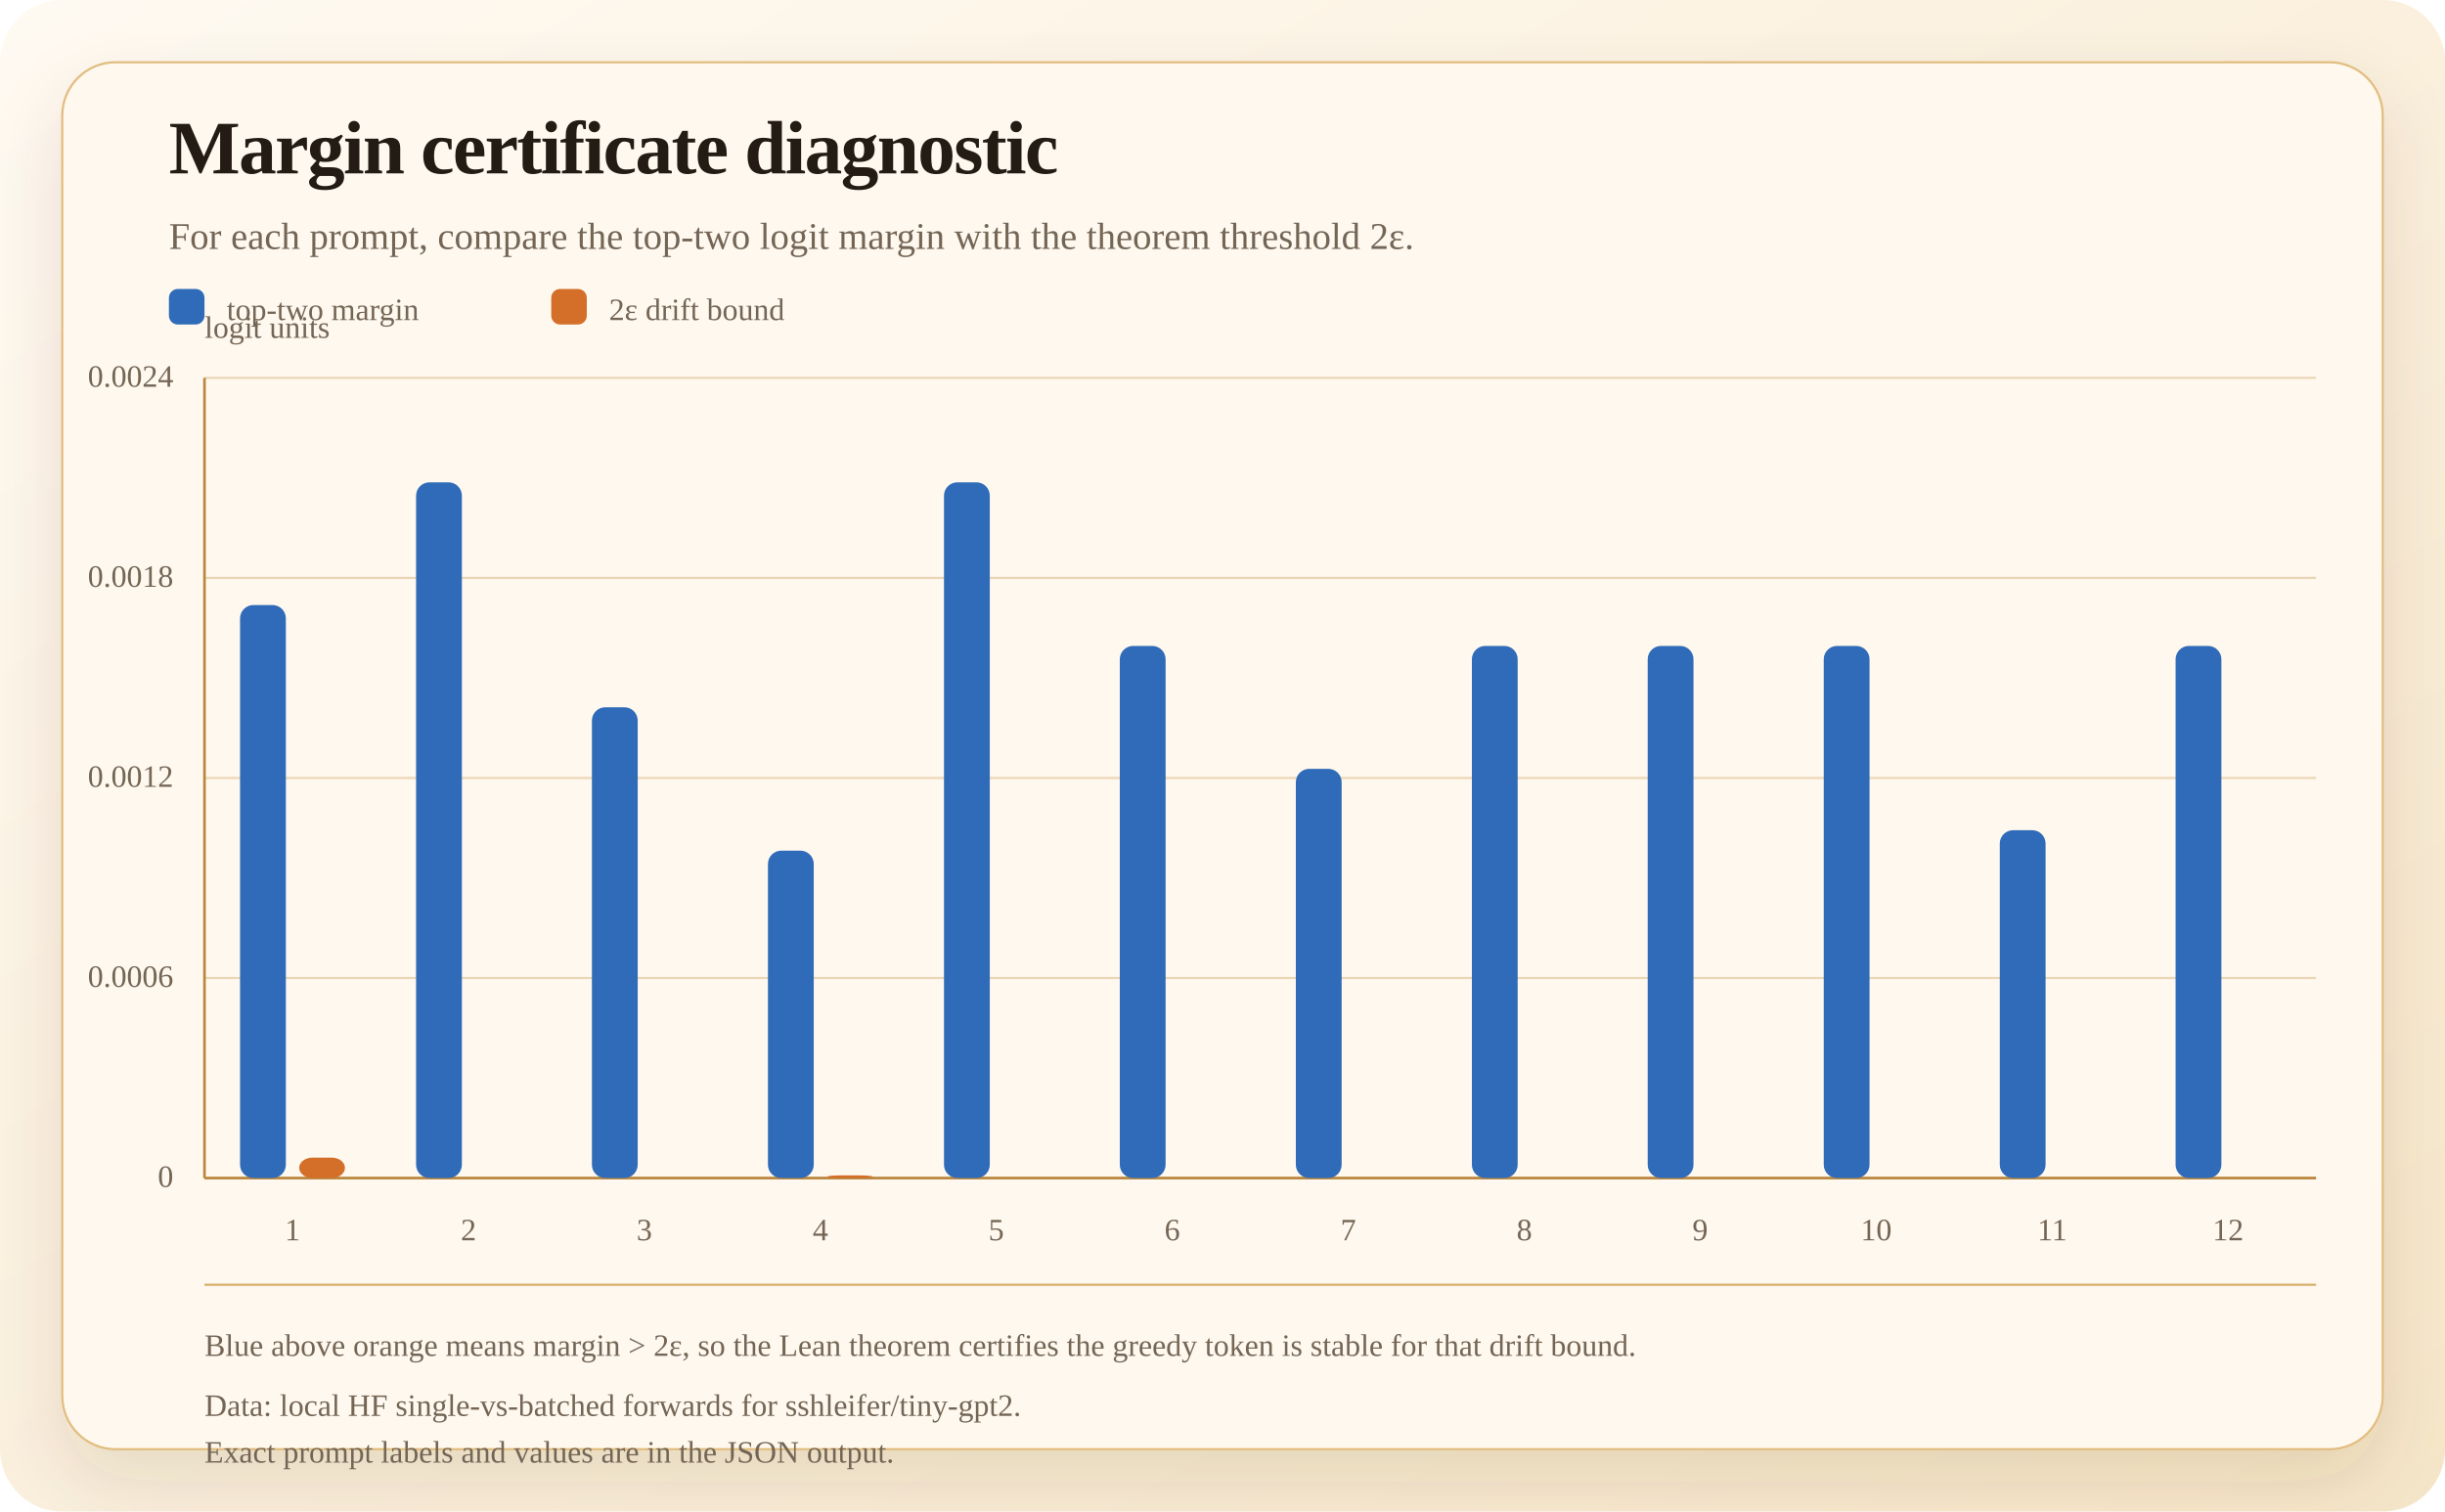
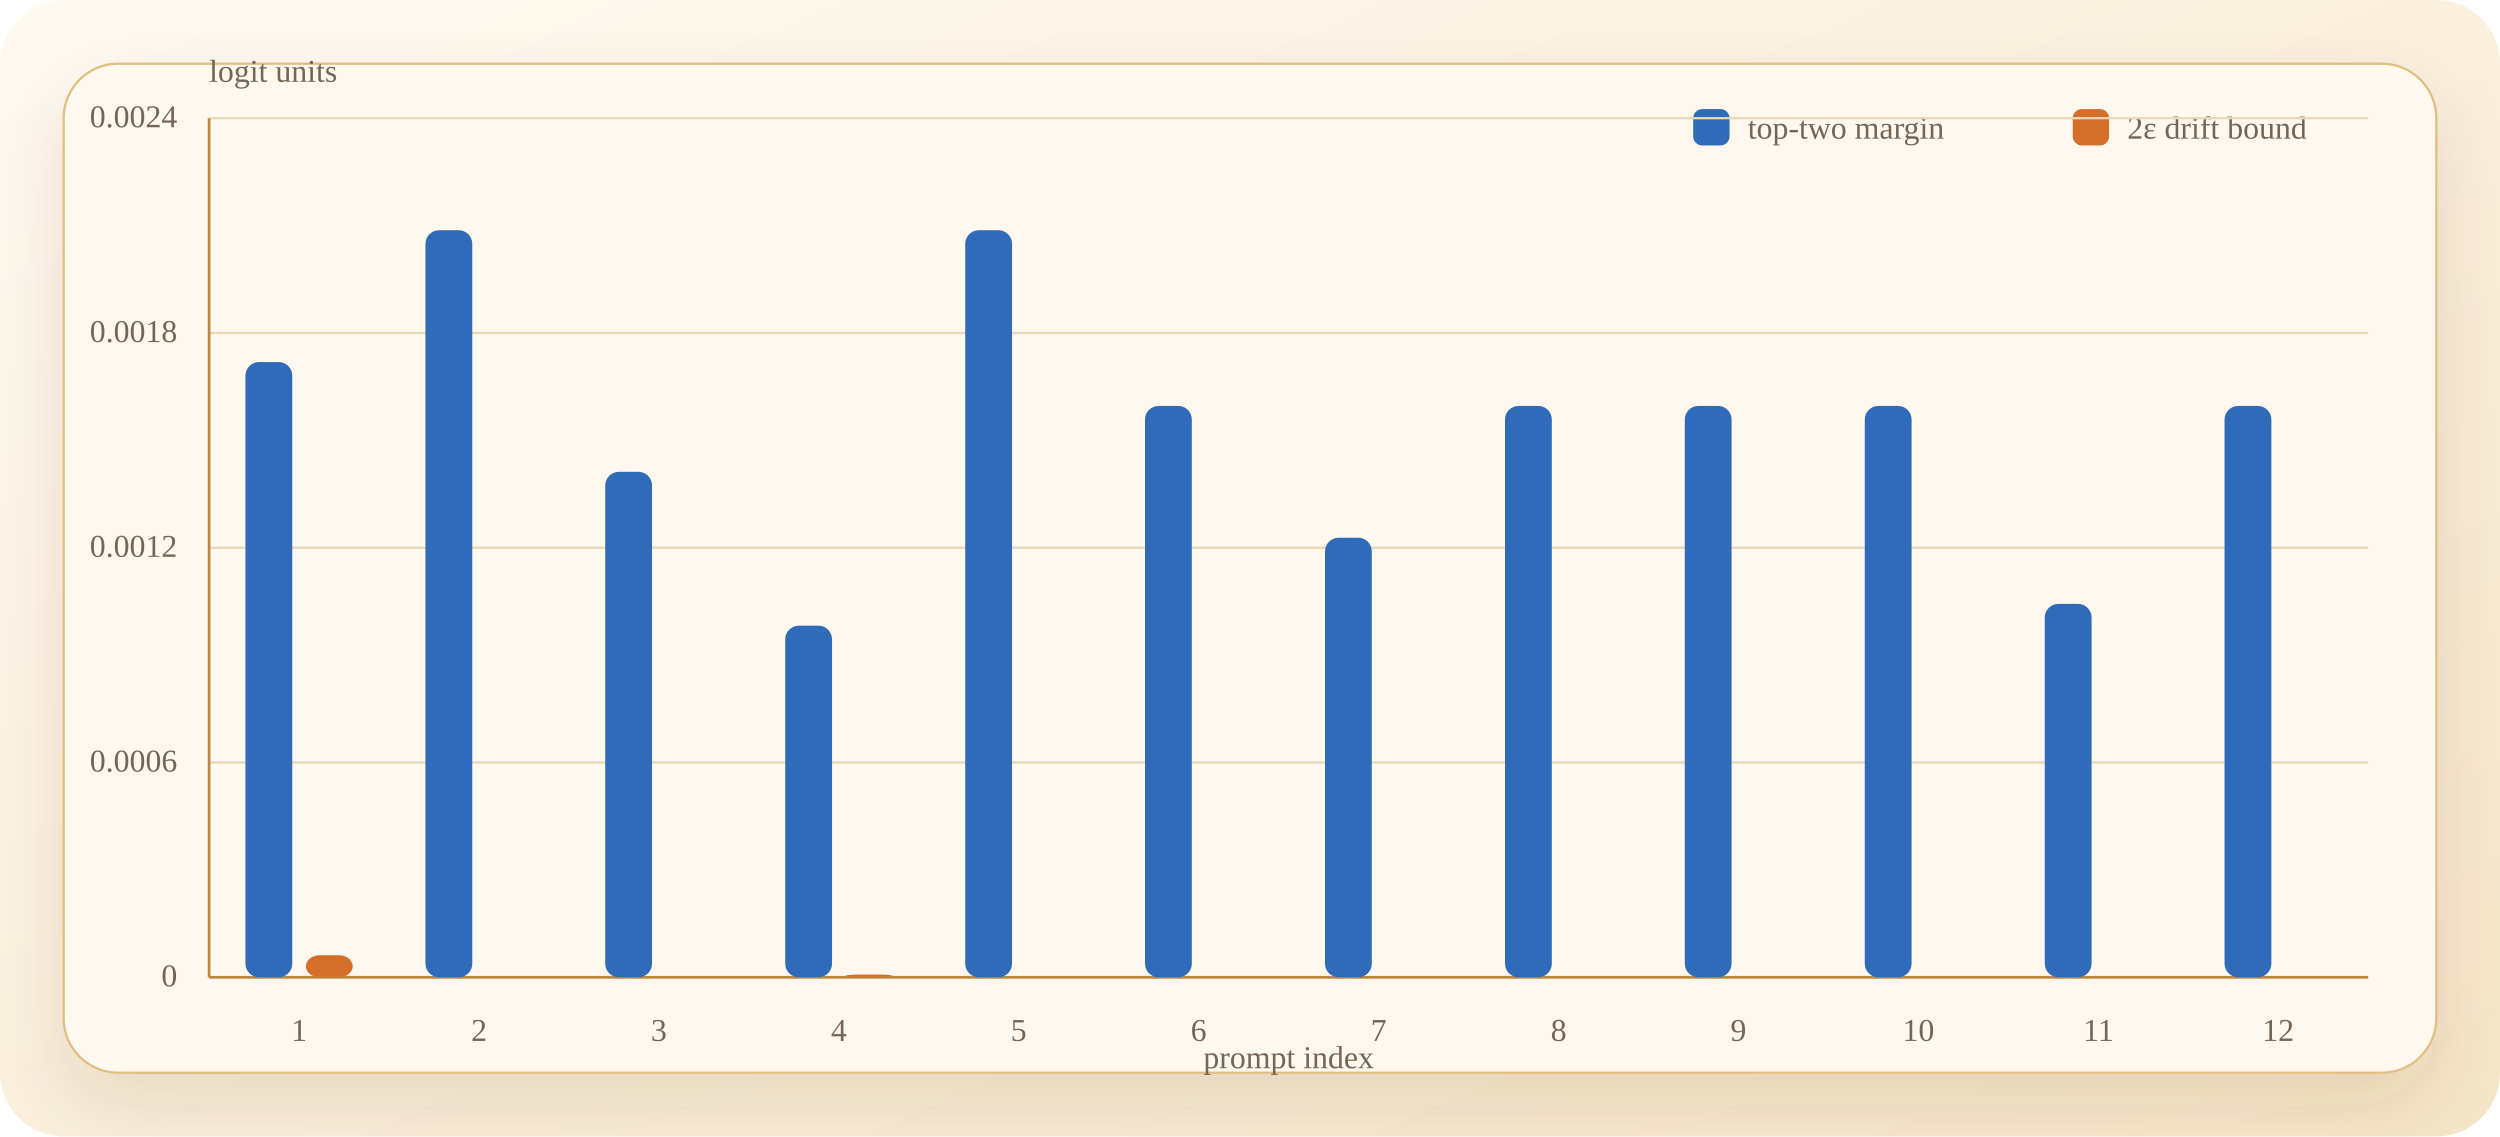
- <svg xmlns="http://www.w3.org/2000/svg" width="1100" height="680" viewBox="0 0 1100 680">
+ <svg xmlns="http://www.w3.org/2000/svg" width="1100" height="500" viewBox="0 0 1100 500">
  <defs>
    <linearGradient id="paper" x1="0" y1="0" x2="1" y2="1">
      <stop offset="0%" stop-color="#fffaf2" />
      <stop offset="100%" stop-color="#f6e6c8" />
    </linearGradient>
    <filter id="softShadow" x="-20%" y="-20%" width="140%" height="140%">
      <feDropShadow dx="0" dy="14" stdDeviation="16" flood-color="#5a3611" flood-opacity=".12" />
    </filter>
  </defs>
  <rect width="100%" height="100%" rx="28" fill="url(#paper)" />
-   <rect x="28" y="28" width="1044" height="624" rx="24" fill="#fff8ee" stroke="#e1bd80" filter="url(#softShadow)" />
-   <style>text{font-family:Source Sans 3,Source Sans Pro,Arial,sans-serif;fill:#241b14}.title{font-size:34px;font-weight:700;letter-spacing:-.02em}.subtitle{font-size:17px;fill:#746656}.small{font-size:14px;fill:#746656}.axis{stroke:#b9873e;stroke-width:1.2}.margin{fill:#2f6bb8}.eps{fill:#d46f2a}.grid{stroke:#ead7b8;stroke-width:1}.rule{stroke:#d9b16d;stroke-width:1}</style>
-   <text x="76" y="78" class="title">Margin certificate diagnostic</text>
-   <text x="76" y="112" class="subtitle">For each prompt, compare the top-two logit margin with the theorem threshold 2ε.</text>
-   <rect x="76" y="130" width="16" height="16" rx="4" class="margin" />
-   <text x="102" y="144" class="small">top-two margin</text>
-   <rect x="248" y="130" width="16" height="16" rx="4" class="eps" />
-   <text x="274" y="144" class="small">2ε drift bound</text>
-   <line x1="92" y1="530.0" x2="1042" y2="530.0" class="grid" />
-   <text x="78" y="534.0" text-anchor="end" class="small">0</text>
-   <line x1="92" y1="440.0" x2="1042" y2="440.0" class="grid" />
-   <text x="78" y="444.0" text-anchor="end" class="small">0.0006</text>
-   <line x1="92" y1="350.0" x2="1042" y2="350.0" class="grid" />
-   <text x="78" y="354.0" text-anchor="end" class="small">0.0012</text>
-   <line x1="92" y1="260.0" x2="1042" y2="260.0" class="grid" />
-   <text x="78" y="264.0" text-anchor="end" class="small">0.0018</text>
-   <line x1="92" y1="170.0" x2="1042" y2="170.0" class="grid" />
-   <text x="78" y="174.0" text-anchor="end" class="small">0.0024</text>
-   <line x1="92" y1="530" x2="1042" y2="530" class="axis" />
-   <line x1="92" y1="170" x2="92" y2="530" class="axis" />
-   <rect x="108.0" y="272.2" width="20.6" height="257.8" rx="6" class="margin" />
-   <rect x="134.6" y="520.8" width="20.6" height="9.2" rx="6" class="eps" />
-   <text x="131.6" y="558" text-anchor="middle" class="small">1</text>
-   <rect x="187.2" y="217.0" width="20.6" height="313.0" rx="6" class="margin" />
-   <rect x="213.8" y="530.0" width="20.6" height="0.0" rx="6" class="eps" />
-   <text x="210.8" y="558" text-anchor="middle" class="small">2</text>
-   <rect x="266.3" y="318.2" width="20.6" height="211.8" rx="6" class="margin" />
-   <rect x="292.9" y="530.0" width="20.6" height="0.0" rx="6" class="eps" />
-   <text x="289.9" y="558" text-anchor="middle" class="small">3</text>
-   <rect x="345.5" y="382.7" width="20.6" height="147.3" rx="6" class="margin" />
-   <rect x="372.1" y="528.8" width="20.6" height="1.2" rx="6" class="eps" />
-   <text x="369.1" y="558" text-anchor="middle" class="small">4</text>
-   <rect x="424.7" y="217.0" width="20.6" height="313.0" rx="6" class="margin" />
-   <rect x="451.2" y="530.0" width="20.6" height="0.0" rx="6" class="eps" />
-   <text x="448.2" y="558" text-anchor="middle" class="small">5</text>
-   <rect x="503.8" y="290.6" width="20.6" height="239.4" rx="6" class="margin" />
-   <rect x="530.4" y="530.0" width="20.6" height="0.0" rx="6" class="eps" />
-   <text x="527.4" y="558" text-anchor="middle" class="small">6</text>
-   <rect x="583.0" y="345.9" width="20.6" height="184.1" rx="6" class="margin" />
-   <rect x="609.6" y="530.0" width="20.6" height="0.0" rx="6" class="eps" />
-   <text x="606.6" y="558" text-anchor="middle" class="small">7</text>
-   <rect x="662.2" y="290.6" width="20.6" height="239.4" rx="6" class="margin" />
-   <rect x="688.8" y="530.0" width="20.6" height="0.0" rx="6" class="eps" />
-   <text x="685.8" y="558" text-anchor="middle" class="small">8</text>
-   <rect x="741.3" y="290.6" width="20.6" height="239.4" rx="6" class="margin" />
-   <rect x="767.9" y="530.0" width="20.6" height="0.0" rx="6" class="eps" />
-   <text x="764.9" y="558" text-anchor="middle" class="small">9</text>
-   <rect x="820.5" y="290.6" width="20.6" height="239.4" rx="6" class="margin" />
-   <rect x="847.1" y="530.0" width="20.6" height="0.0" rx="6" class="eps" />
-   <text x="844.1" y="558" text-anchor="middle" class="small">10</text>
-   <rect x="899.7" y="373.5" width="20.6" height="156.5" rx="6" class="margin" />
-   <rect x="926.3" y="530.0" width="20.6" height="0.0" rx="6" class="eps" />
-   <text x="923.3" y="558" text-anchor="middle" class="small">11</text>
-   <rect x="978.8" y="290.6" width="20.6" height="239.4" rx="6" class="margin" />
-   <rect x="1005.4" y="530.0" width="20.6" height="0.0" rx="6" class="eps" />
-   <text x="1002.4" y="558" text-anchor="middle" class="small">12</text>
-   <text x="92" y="152" class="small">logit units</text>
-   <line x1="92" y1="578" x2="1042" y2="578" class="rule" />
-   <text x="92" y="610" class="small">Blue above orange means margin &gt; 2ε, so the Lean theorem certifies the greedy token is stable for that drift bound.</text>
-   <text x="92" y="637" class="small">Data: local HF single-vs-batched forwards for sshleifer/tiny-gpt2.</text>
-   <text x="92" y="658" class="small">Exact prompt labels and values are in the JSON output.</text>
+   <rect x="28" y="28" width="1044" height="444" rx="24" fill="#fff8ee" stroke="#e1bd80" filter="url(#softShadow)" />
+   <style>text{font-family:Source Sans 3,Source Sans Pro,Arial,sans-serif;fill:#241b14}.small{font-size:14px;fill:#746656}.axis{stroke:#b9873e;stroke-width:1.2}.margin{fill:#2f6bb8}.eps{fill:#d46f2a}.grid{stroke:#ead7b8;stroke-width:1}</style>
+   <rect x="745" y="48" width="16" height="16" rx="4" class="margin" />
+   <text x="769" y="61" class="small">top-two margin</text>
+   <rect x="912" y="48" width="16" height="16" rx="4" class="eps" />
+   <text x="936" y="61" class="small">2ε drift bound</text>
+   <line x1="92" y1="430.0" x2="1042" y2="430.0" class="grid" />
+   <text x="78" y="434.0" text-anchor="end" class="small">0</text>
+   <line x1="92" y1="335.5" x2="1042" y2="335.5" class="grid" />
+   <text x="78" y="339.5" text-anchor="end" class="small">0.0006</text>
+   <line x1="92" y1="241.0" x2="1042" y2="241.0" class="grid" />
+   <text x="78" y="245.0" text-anchor="end" class="small">0.0012</text>
+   <line x1="92" y1="146.5" x2="1042" y2="146.5" class="grid" />
+   <text x="78" y="150.5" text-anchor="end" class="small">0.0018</text>
+   <line x1="92" y1="52.0" x2="1042" y2="52.0" class="grid" />
+   <text x="78" y="56.0" text-anchor="end" class="small">0.0024</text>
+   <line x1="92" y1="430" x2="1042" y2="430" class="axis" />
+   <line x1="92" y1="52" x2="92" y2="430" class="axis" />
+   <rect x="108.0" y="159.3" width="20.6" height="270.7" rx="6" class="margin" />
+   <rect x="134.6" y="420.3" width="20.6" height="9.7" rx="6" class="eps" />
+   <text x="131.6" y="458" text-anchor="middle" class="small">1</text>
+   <rect x="187.2" y="101.3" width="20.6" height="328.7" rx="6" class="margin" />
+   <rect x="213.8" y="430.0" width="20.6" height="0.0" rx="6" class="eps" />
+   <text x="210.8" y="458" text-anchor="middle" class="small">2</text>
+   <rect x="266.3" y="207.6" width="20.6" height="222.4" rx="6" class="margin" />
+   <rect x="292.9" y="430.0" width="20.6" height="0.0" rx="6" class="eps" />
+   <text x="289.9" y="458" text-anchor="middle" class="small">3</text>
+   <rect x="345.5" y="275.3" width="20.6" height="154.7" rx="6" class="margin" />
+   <rect x="372.1" y="428.8" width="20.6" height="1.2" rx="6" class="eps" />
+   <text x="369.1" y="458" text-anchor="middle" class="small">4</text>
+   <rect x="424.7" y="101.3" width="20.6" height="328.7" rx="6" class="margin" />
+   <rect x="451.2" y="430.0" width="20.6" height="0.0" rx="6" class="eps" />
+   <text x="448.2" y="458" text-anchor="middle" class="small">5</text>
+   <rect x="503.8" y="178.6" width="20.6" height="251.4" rx="6" class="margin" />
+   <rect x="530.4" y="430.0" width="20.6" height="0.0" rx="6" class="eps" />
+   <text x="527.4" y="458" text-anchor="middle" class="small">6</text>
+   <rect x="583.0" y="236.6" width="20.6" height="193.4" rx="6" class="margin" />
+   <rect x="609.6" y="430.0" width="20.6" height="0.0" rx="6" class="eps" />
+   <text x="606.6" y="458" text-anchor="middle" class="small">7</text>
+   <rect x="662.2" y="178.6" width="20.6" height="251.4" rx="6" class="margin" />
+   <rect x="688.8" y="430.0" width="20.6" height="0.0" rx="6" class="eps" />
+   <text x="685.8" y="458" text-anchor="middle" class="small">8</text>
+   <rect x="741.3" y="178.6" width="20.6" height="251.4" rx="6" class="margin" />
+   <rect x="767.9" y="430.0" width="20.6" height="0.0" rx="6" class="eps" />
+   <text x="764.9" y="458" text-anchor="middle" class="small">9</text>
+   <rect x="820.5" y="178.6" width="20.6" height="251.4" rx="6" class="margin" />
+   <rect x="847.1" y="430.0" width="20.6" height="0.0" rx="6" class="eps" />
+   <text x="844.1" y="458" text-anchor="middle" class="small">10</text>
+   <rect x="899.7" y="265.7" width="20.6" height="164.3" rx="6" class="margin" />
+   <rect x="926.3" y="430.0" width="20.6" height="0.0" rx="6" class="eps" />
+   <text x="923.3" y="458" text-anchor="middle" class="small">11</text>
+   <rect x="978.8" y="178.6" width="20.6" height="251.4" rx="6" class="margin" />
+   <rect x="1005.4" y="430.0" width="20.6" height="0.0" rx="6" class="eps" />
+   <text x="1002.4" y="458" text-anchor="middle" class="small">12</text>
+   <text x="92" y="36" class="small">logit units</text>
+   <text x="567.0" y="470" text-anchor="middle" class="small">prompt index</text>
</svg>
